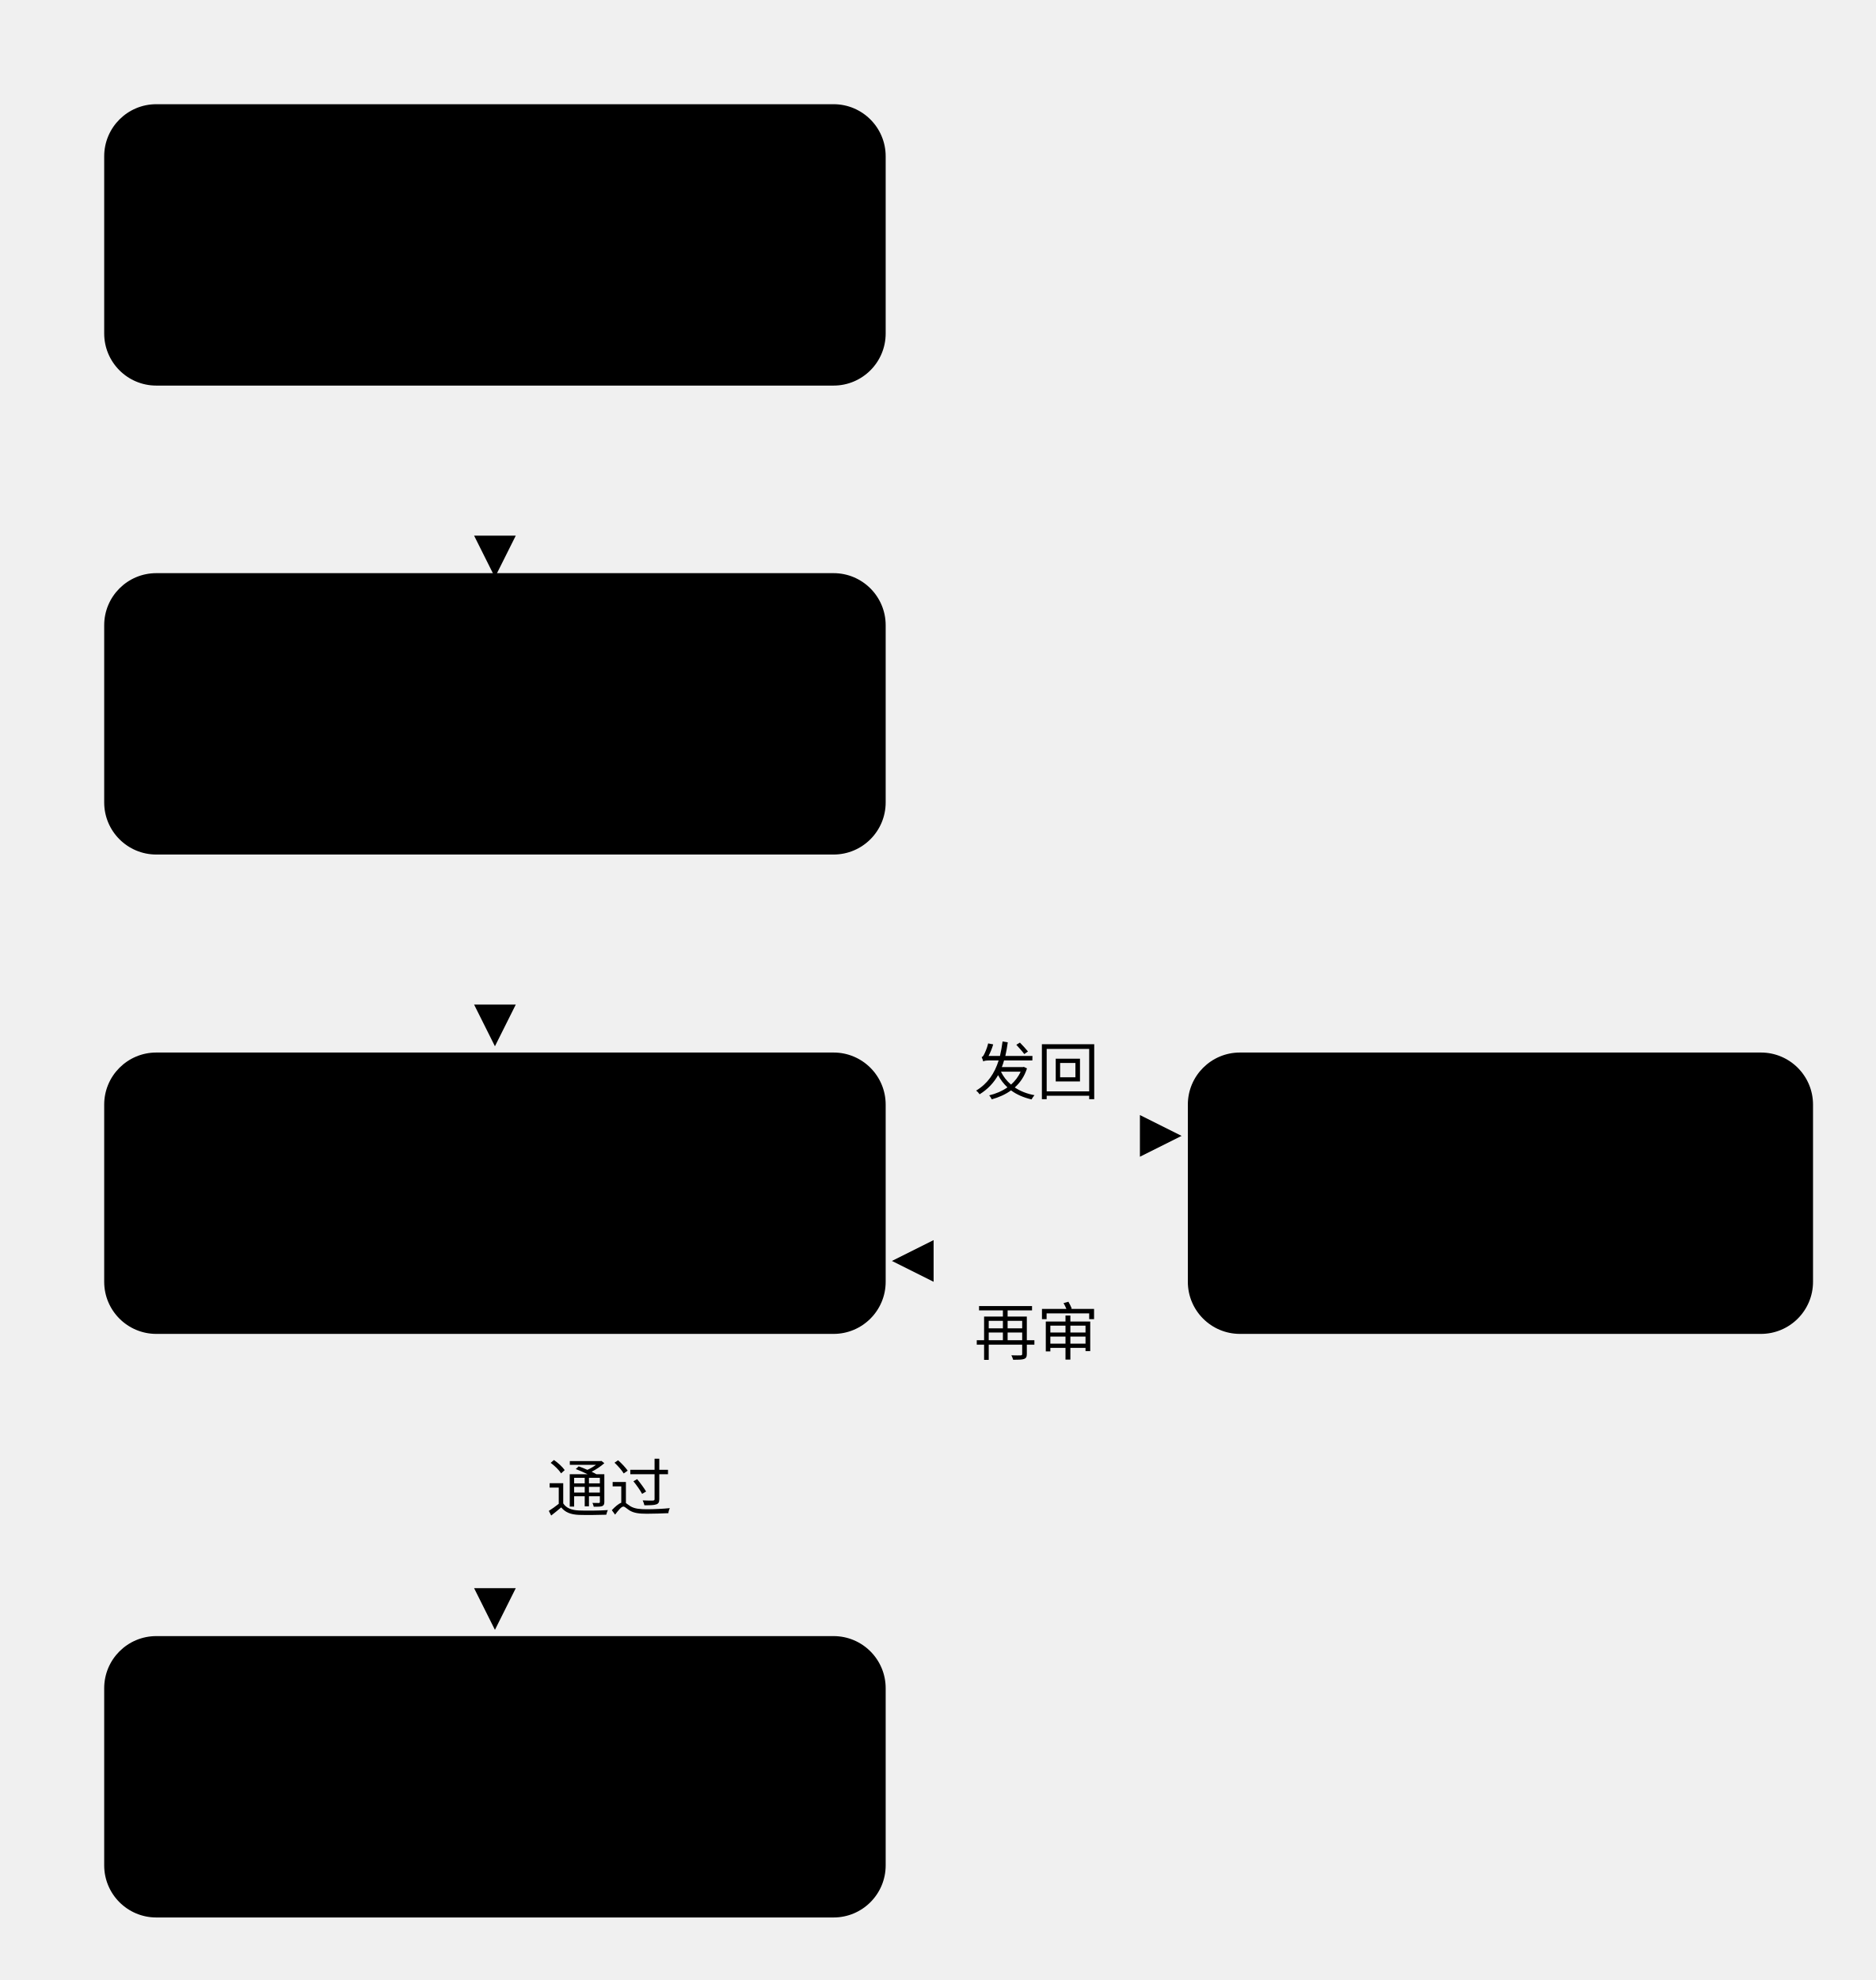
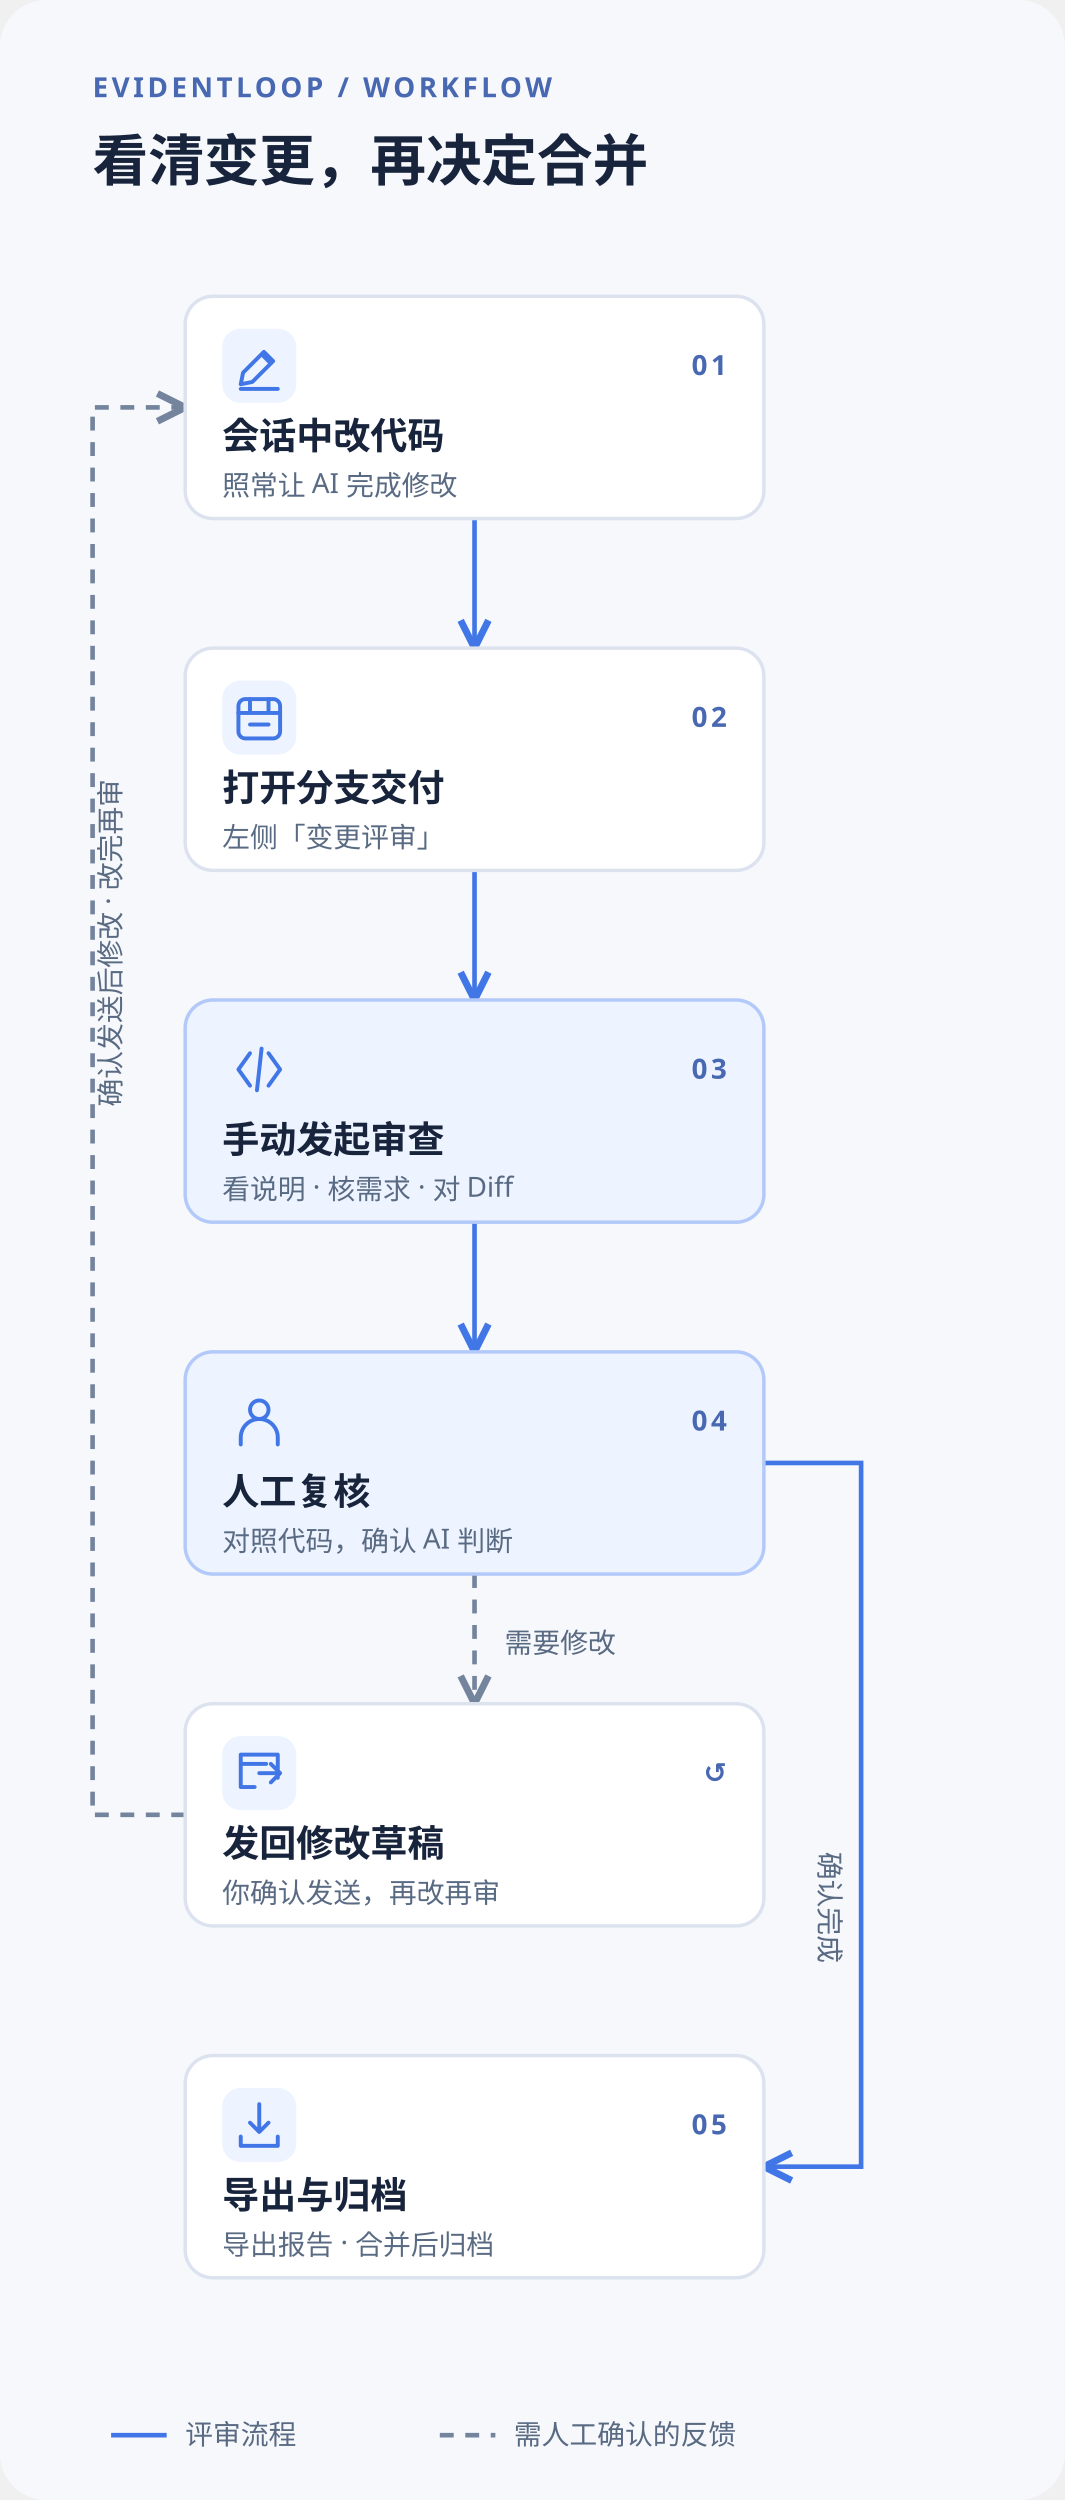
- <svg class="flow-narrow" viewBox="0 0 360 380" role="img" aria-labelledby="fn-t">
+ <svg xmlns="http://www.w3.org/2000/svg" class="flow-narrow" viewBox="0 0 460 1080" width="460" height="1080" role="img" aria-labelledby="eln-title eln-desc">
+   <style>
+ .eln-canvas{fill:#f6f8fc}.eln-node{fill:#fff;stroke:#dce3ef;stroke-width:1.5}.eln-key{fill:#edf3ff;stroke:#b2c9fa}.eln-text{fill:#17243c;font:600 16px system-ui,"PingFang SC",sans-serif}.eln-sub{fill:#596a83;font:12px system-ui,"PingFang SC",sans-serif}.eln-eyebrow{fill:#4868b2;font:600 12px system-ui,sans-serif;letter-spacing:1.5px}.eln-title{fill:#17243c;font:600 24px system-ui,"PingFang SC",sans-serif}.eln-icon{fill:none;stroke:#4176e6;stroke-width:1.7;stroke-linecap:round;stroke-linejoin:round}.eln-main{fill:none;stroke:#4176e6;stroke-width:2}.eln-feedback{fill:none;stroke:#74849d;stroke-width:2;stroke-dasharray:6 5}.eln-badge{fill:#edf3ff}
+ @media(prefers-color-scheme:dark){.eln-canvas{fill:#111927}.eln-node{fill:#1a2536;stroke:#34435a}.eln-key{fill:#1b2e4e;stroke:#4d6a98}.eln-text,.eln-title{fill:#e4edff}.eln-sub{fill:#adbbd1}.eln-eyebrow{fill:#7aaaff}.eln-icon{stroke:#7aaaff}.eln-main{stroke:#7aaaff}.eln-feedback{stroke:#9baac1}.eln-badge{fill:#233956}}
+ </style>
  <defs>
-     <marker id="fa" viewBox="0 0 10 10" refX="9" refY="5" markerWidth="8" markerHeight="8" orient="auto-start-reverse">
-       <path d="M0 0 10 5 0 10z" class="fl-head" />
+     <marker id="eln-main-arrow" markerWidth="8" markerHeight="8" refX="7" refY="4" orient="auto">
+       <path d="M1 1 7 4 1 7" fill="none" stroke="#4176e6" stroke-width="1.5" />
    </marker>
-     <marker id="fl" viewBox="0 0 10 10" refX="9" refY="5" markerWidth="8" markerHeight="8" orient="auto-start-reverse">
-       <path d="M0 0 10 5 0 10z" class="fl-head-loop" />
+     <marker id="eln-feedback-arrow" markerWidth="8" markerHeight="8" refX="7" refY="4" orient="auto">
+       <path d="M1 1 7 4 1 7" fill="none" stroke="#74849d" stroke-width="1.5" />
    </marker>
  </defs>
-   <path class="fl-arrow" d="M95 74 V110" marker-end="url(#fa)" />
-   <path class="fl-arrow" d="M95 164 V200" marker-end="url(#fa)" />
-   <path class="fl-loop" d="M172 218 H226" marker-end="url(#fl)" />
-   <path class="fl-loop" d="M226 242 H172" marker-end="url(#fl)" />
-   <path class="fl-arrow" d="M95 256 V312" marker-end="url(#fa)" />
-   <text class="fl-label fl-label-loop" x="199" y="210" text-anchor="middle">发回</text>
-   <text class="fl-label fl-label-loop" x="199" y="260" text-anchor="middle">再审</text>
-   <text class="fl-label" x="105" y="290">通过</text>
-   <rect class="fl-node" x="20" y="20" width="150" height="54" rx="10" />
-   <text class="fl-t" x="95.0" y="42" text-anchor="middle">改代码</text>
-   <text class="fl-s" x="95.0" y="60" text-anchor="middle">会话中与 AI 对话</text>
-   <rect class="fl-node" x="20" y="110" width="150" height="54" rx="10" />
-   <text class="fl-t" x="95.0" y="132" text-anchor="middle">交付出现</text>
-   <text class="fl-s" x="95.0" y="150" text-anchor="middle">评审台 · 分支交付</text>
-   <rect class="fl-node fl-node-key" x="20" y="202" width="150" height="54" rx="10" />
-   <text class="fl-t" x="95.0" y="224" text-anchor="middle">评审</text>
-   <text class="fl-s" x="95.0" y="242" text-anchor="middle">评审台 · 说明与问题</text>
-   <rect class="fl-node fl-node-loop" x="228" y="202" width="120" height="54" rx="10" />
-   <text class="fl-t" x="288.0" y="224" text-anchor="middle">按意见再改</text>
-   <text class="fl-s" x="288.0" y="242" text-anchor="middle">会话 · AI 修改</text>
-   <rect class="fl-node" x="20" y="314" width="150" height="54" rx="10" />
-   <text class="fl-t" x="95.0" y="336" text-anchor="middle">合并与归档</text>
-   <text class="fl-s" x="95.0" y="354" text-anchor="middle">分支合并 · 自动归档</text>
+   <rect class="eln-canvas" width="460" height="1080" rx="20" />
+   <text class="eln-eyebrow" x="40" y="42">EVIDENTLOOP / WORKFLOW</text>
+   <text class="eln-title" x="40" y="78">看清变更，再决定合并</text>
+   <path data-graph-role="edge" data-source="edit" data-target="delivery" class="eln-main" d="M205 224V280" marker-end="url(#eln-main-arrow)" />
+   <path data-graph-role="edge" data-source="delivery" data-target="review" class="eln-main" d="M205 376V432" marker-end="url(#eln-main-arrow)" />
+   <path data-graph-role="edge" data-source="review" data-target="human" class="eln-main" d="M205 528V584" marker-end="url(#eln-main-arrow)" />
+   <path data-graph-role="edge" data-source="human" data-target="feedback" class="eln-feedback" d="M205 680V736" marker-end="url(#eln-feedback-arrow)" />
+   <path data-graph-role="edge" data-source="human" data-target="export" class="eln-main" d="M330 632H372V936H330" marker-end="url(#eln-main-arrow)" />
+   <path data-graph-role="edge" data-source="feedback" data-target="edit" class="eln-feedback" d="M80 784H40V176H80" marker-end="url(#eln-feedback-arrow)" />
+   <g data-graph-role="node" data-node-id="edit" data-bounds="80,128,250,96">
+     <rect class="eln-node" x="80" y="128" width="250" height="96" rx="12" />
+     <rect class="eln-badge" x="96" y="142" width="32" height="32" rx="8" />
+     <g class="eln-icon" transform="translate(100 146)">
+       <path d="m5 15 9-9 4 4-9 9-5 1zM13 7l4 4M4 22h16" />
+     </g>
+     <text class="eln-eyebrow" x="314" y="162" text-anchor="end">01</text>
+     <text class="eln-text" x="96" y="194">会话中改代码</text>
+     <text class="eln-sub" x="96" y="214">照常让 AI 完成修改</text>
+   </g>
+   <g data-graph-role="node" data-node-id="delivery" data-bounds="80,280,250,96">
+     <rect class="eln-node" x="80" y="280" width="250" height="96" rx="12" />
+     <rect class="eln-badge" x="96" y="294" width="32" height="32" rx="8" />
+     <g class="eln-icon" transform="translate(100 298)">
+       <rect x="3" y="4" width="18" height="17" rx="3" />
+       <path d="M3 10h18M8 4v6m8-6v6M8 15h8" />
+     </g>
+     <text class="eln-eyebrow" x="314" y="314" text-anchor="end">02</text>
+     <text class="eln-text" x="96" y="346">打开分支交付</text>
+     <text class="eln-sub" x="96" y="366">左侧「变更评审」</text>
+   </g>
+   <g data-graph-role="node" data-node-id="review" data-bounds="80,432,250,96">
+     <rect class="eln-node eln-key" x="80" y="432" width="250" height="96" rx="12" />
+     <rect class="eln-badge" x="96" y="446" width="32" height="32" rx="8" />
+     <g class="eln-icon" transform="translate(100 450)">
+       <path d="m8 5-5 7 5 7m8-14 5 7-5 7m-3-16-2 18" />
+     </g>
+     <text class="eln-eyebrow" x="314" y="466" text-anchor="end">03</text>
+     <text class="eln-text" x="96" y="498">手动发起审查</text>
+     <text class="eln-sub" x="96" y="518">看说明 · 核需求 · 对 Diff</text>
+   </g>
+   <g data-graph-role="node" data-node-id="human" data-bounds="80,584,250,96">
+     <rect class="eln-node eln-key" x="80" y="584" width="250" height="96" rx="12" />
+     <rect class="eln-badge" x="96" y="598" width="32" height="32" rx="8" />
+     <g class="eln-icon" transform="translate(100 602)">
+       <circle cx="12" cy="7" r="4" />
+       <path d="M4 22v-3a8 8 0 0 1 16 0v3" />
+     </g>
+     <text class="eln-eyebrow" x="314" y="618" text-anchor="end">04</text>
+     <text class="eln-text" x="96" y="650">人工复核</text>
+     <text class="eln-sub" x="96" y="670">对照代码，确认 AI 判断</text>
+   </g>
+   <g data-graph-role="node" data-node-id="export" data-bounds="80,888,250,96">
+     <rect class="eln-node" x="80" y="888" width="250" height="96" rx="12" />
+     <rect class="eln-badge" x="96" y="902" width="32" height="32" rx="8" />
+     <g class="eln-icon" transform="translate(100 906)">
+       <path d="M12 3v12m-4-4 4 4 4-4M4 17v4h16v-4" />
+     </g>
+     <text class="eln-eyebrow" x="314" y="922" text-anchor="end">05</text>
+     <text class="eln-text" x="96" y="954">导出与归档</text>
+     <text class="eln-sub" x="96" y="974">导出报告 · 合并后归档</text>
+   </g>
+   <g data-graph-role="node" data-node-id="feedback" data-bounds="80,736,250,96">
+     <rect class="eln-node" x="80" y="736" width="250" height="96" rx="12" />
+     <rect class="eln-badge" x="96" y="750" width="32" height="32" rx="8" />
+     <g class="eln-icon" transform="translate(100 754)">
+       <path d="M20 14V4H4v14h6m2-6h9m-4-4 4 4-4 4M5 8h10" />
+     </g>
+     <text class="eln-eyebrow" x="314" y="770" text-anchor="end">↺</text>
+     <text class="eln-text" x="96" y="802">发回修改草稿</text>
+     <text class="eln-sub" x="96" y="822">你确认发送，再改再审</text>
+   </g>
+   <text class="eln-sub" x="354" y="824" text-anchor="middle" transform="rotate(90 354 824)">确认完成</text>
+   <text class="eln-sub" x="52" y="478" transform="rotate(-90 52 478)">确认发送后修改 · 改完再审</text>
+   <text class="eln-sub" x="218" y="714">需要修改</text>
+   <path class="eln-main" d="M48 1052h24" />
+   <text class="eln-sub" x="80" y="1056">评审流程</text>
+   <path class="eln-feedback" d="M190 1052h24" />
+   <text class="eln-sub" x="222" y="1056">需人工确认的反馈</text>
</svg>
